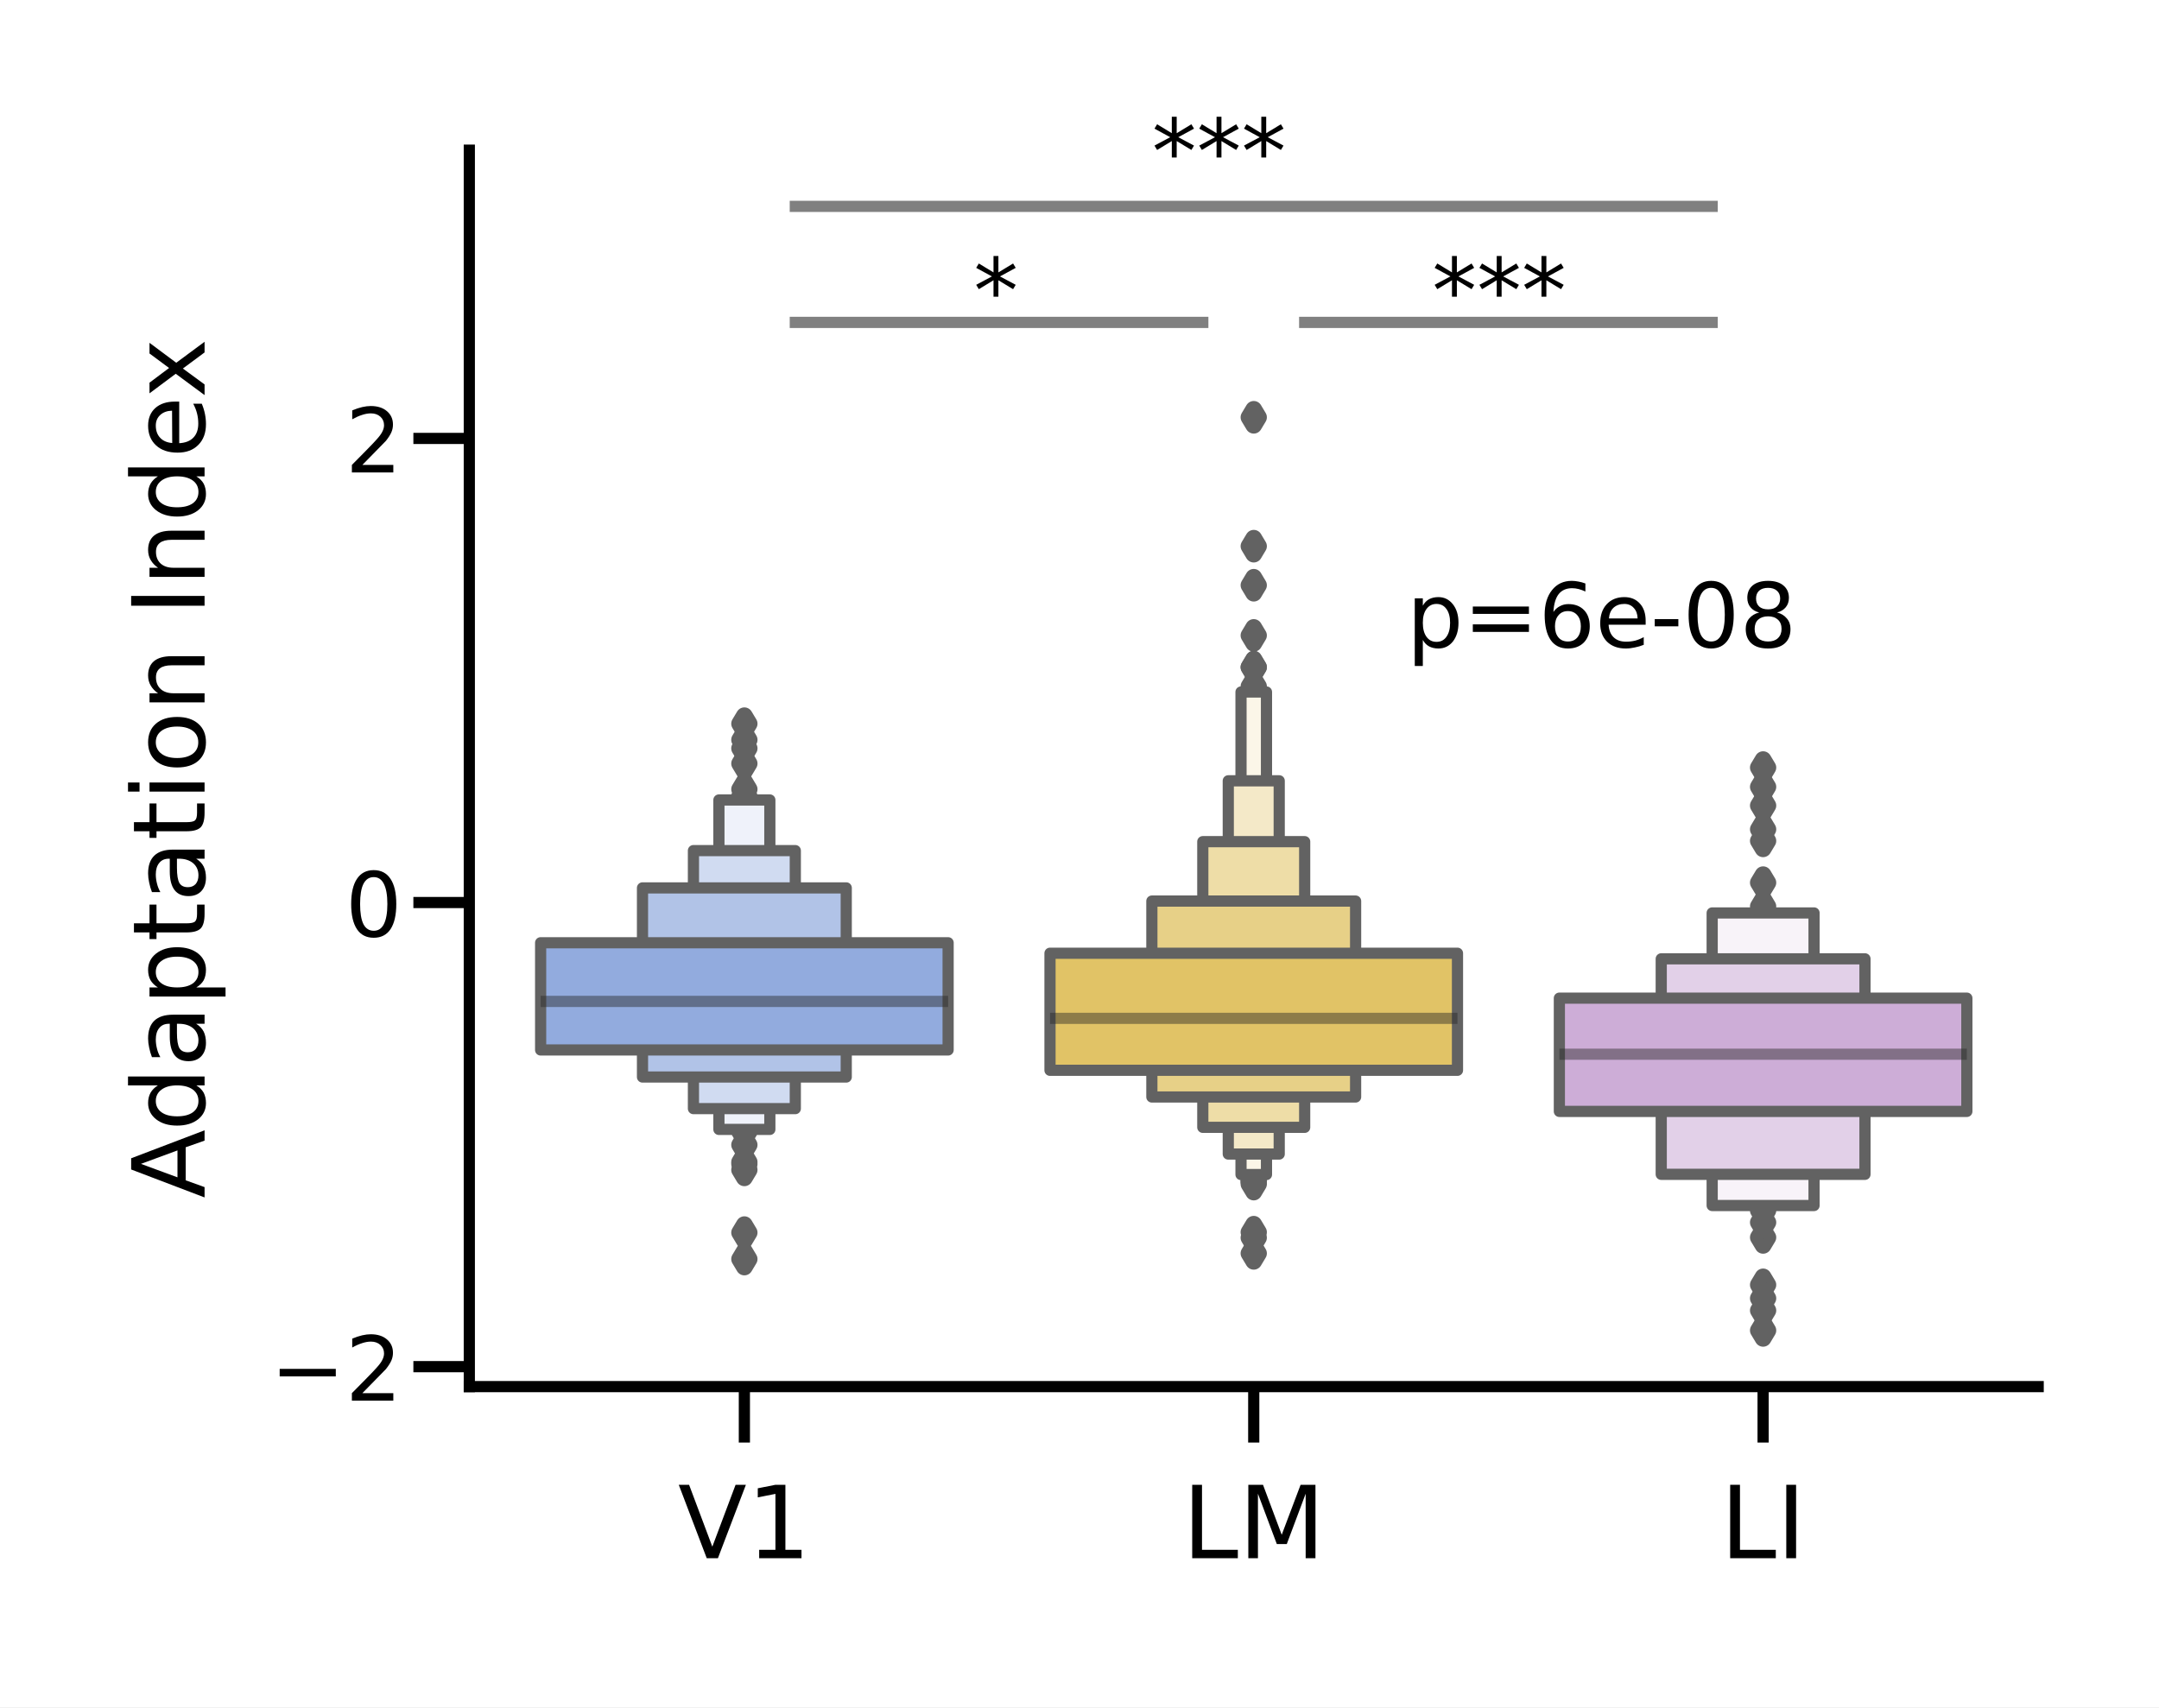
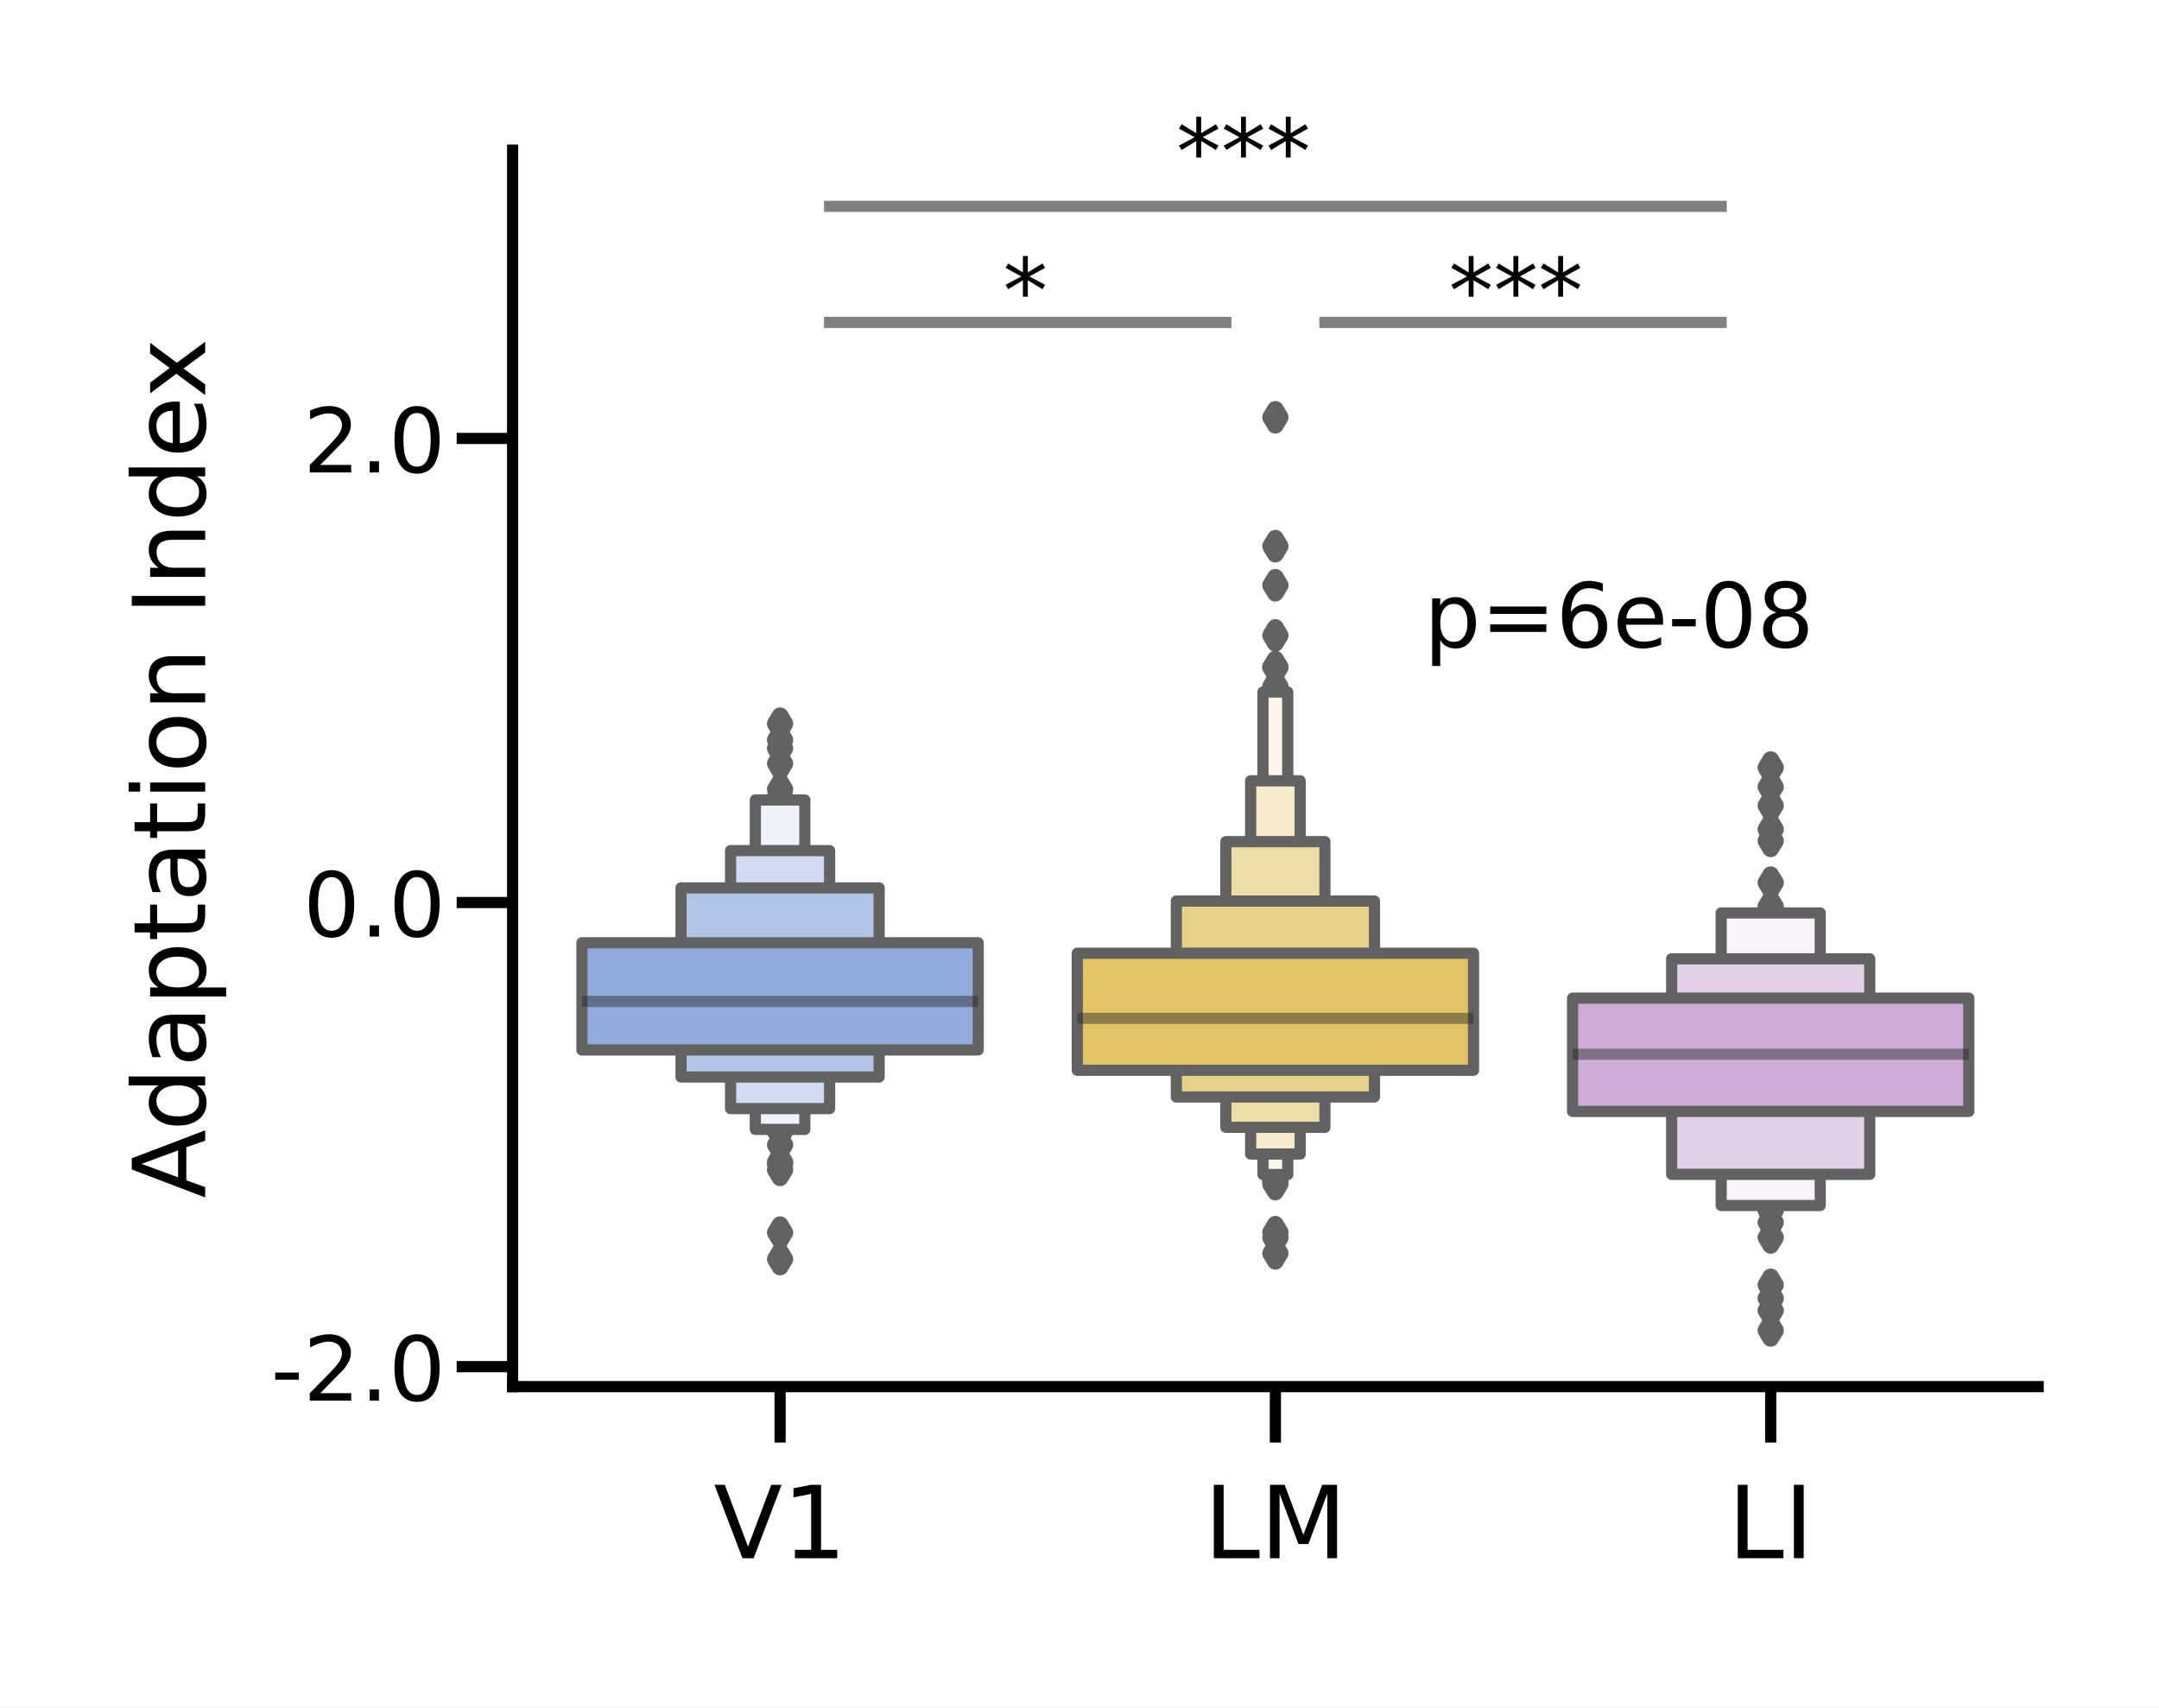
<svg xmlns="http://www.w3.org/2000/svg" xmlns:xlink="http://www.w3.org/1999/xlink" width="192.983pt" height="152.617pt" viewBox="0 0 192.983 152.617" version="1.1">
  <defs>
    <style type="text/css">*{stroke-linejoin: round; stroke-linecap: butt}</style>
  </defs>
  <g id="figure_1">
    <g id="patch_1">
      <path d="M 0 152.617  L 192.983 152.617  L 192.983 0  L 0 0  z " style="fill: #ffffff" />
    </g>
    <g id="axes_1">
      <g id="patch_2">
-         <path d="M 41.95 123.957  L 182.183 123.957  L 182.183 13.424  L 41.95 13.424  z " style="fill: #ffffff" />
+         <path d="M 45.82 123.957  L 182.183 123.957  L 182.183 13.424  L 45.82 13.424  z " style="fill: #ffffff" />
      </g>
      <g id="PathCollection_1">
        <defs>
-           <path id="md1a04d3af7" d="M 0 0.707  L 0.424 0  L 0 -0.707  L -0.424 0  z " style="stroke: #626262; stroke-width: 1.5" />
+           <path id="m7c6eb0b608" d="M 0 0.707  L 0.424 0  L 0 -0.707  L -0.424 0  z " style="stroke: #626262; stroke-width: 1.5" />
        </defs>
-         <g clip-path="url(#pb1e109910f)">
-           <use xlink:href="#md1a04d3af7" x="66.536" y="112.555" style="fill: #626262; stroke: #626262; stroke-width: 1.5" />
-           <use xlink:href="#md1a04d3af7" x="66.536" y="104.056" style="fill: #626262; stroke: #626262; stroke-width: 1.5" />
-           <use xlink:href="#md1a04d3af7" x="66.536" y="102.345" style="fill: #626262; stroke: #626262; stroke-width: 1.5" />
-           <use xlink:href="#md1a04d3af7" x="66.536" y="110.19" style="fill: #626262; stroke: #626262; stroke-width: 1.5" />
-           <use xlink:href="#md1a04d3af7" x="66.536" y="101.089" style="fill: #626262; stroke: #626262; stroke-width: 1.5" />
-           <use xlink:href="#md1a04d3af7" x="66.536" y="101.162" style="fill: #626262; stroke: #626262; stroke-width: 1.5" />
-           <use xlink:href="#md1a04d3af7" x="66.536" y="104.582" style="fill: #626262; stroke: #626262; stroke-width: 1.5" />
-           <use xlink:href="#md1a04d3af7" x="66.536" y="103.878" style="fill: #626262; stroke: #626262; stroke-width: 1.5" />
-           <use xlink:href="#md1a04d3af7" x="66.536" y="71.198" style="fill: #626262; stroke: #626262; stroke-width: 1.5" />
-           <use xlink:href="#md1a04d3af7" x="66.536" y="66.136" style="fill: #626262; stroke: #626262; stroke-width: 1.5" />
-           <use xlink:href="#md1a04d3af7" x="66.536" y="66.9" style="fill: #626262; stroke: #626262; stroke-width: 1.5" />
-           <use xlink:href="#md1a04d3af7" x="66.536" y="70.553" style="fill: #626262; stroke: #626262; stroke-width: 1.5" />
-           <use xlink:href="#md1a04d3af7" x="66.536" y="71.335" style="fill: #626262; stroke: #626262; stroke-width: 1.5" />
-           <use xlink:href="#md1a04d3af7" x="66.536" y="68.256" style="fill: #626262; stroke: #626262; stroke-width: 1.5" />
-           <use xlink:href="#md1a04d3af7" x="66.536" y="71.323" style="fill: #626262; stroke: #626262; stroke-width: 1.5" />
-           <use xlink:href="#md1a04d3af7" x="66.536" y="64.695" style="fill: #626262; stroke: #626262; stroke-width: 1.5" />
+         <g clip-path="url(#pfb0601397c)">
+           <use xlink:href="#m7c6eb0b608" x="69.728" y="112.555" style="fill: #626262; stroke: #626262; stroke-width: 1.5" />
+           <use xlink:href="#m7c6eb0b608" x="69.728" y="104.056" style="fill: #626262; stroke: #626262; stroke-width: 1.5" />
+           <use xlink:href="#m7c6eb0b608" x="69.728" y="102.345" style="fill: #626262; stroke: #626262; stroke-width: 1.5" />
+           <use xlink:href="#m7c6eb0b608" x="69.728" y="110.19" style="fill: #626262; stroke: #626262; stroke-width: 1.5" />
+           <use xlink:href="#m7c6eb0b608" x="69.728" y="101.089" style="fill: #626262; stroke: #626262; stroke-width: 1.5" />
+           <use xlink:href="#m7c6eb0b608" x="69.728" y="101.162" style="fill: #626262; stroke: #626262; stroke-width: 1.5" />
+           <use xlink:href="#m7c6eb0b608" x="69.728" y="104.582" style="fill: #626262; stroke: #626262; stroke-width: 1.5" />
+           <use xlink:href="#m7c6eb0b608" x="69.728" y="103.878" style="fill: #626262; stroke: #626262; stroke-width: 1.5" />
+           <use xlink:href="#m7c6eb0b608" x="69.728" y="71.198" style="fill: #626262; stroke: #626262; stroke-width: 1.5" />
+           <use xlink:href="#m7c6eb0b608" x="69.728" y="66.136" style="fill: #626262; stroke: #626262; stroke-width: 1.5" />
+           <use xlink:href="#m7c6eb0b608" x="69.728" y="66.9" style="fill: #626262; stroke: #626262; stroke-width: 1.5" />
+           <use xlink:href="#m7c6eb0b608" x="69.728" y="70.553" style="fill: #626262; stroke: #626262; stroke-width: 1.5" />
+           <use xlink:href="#m7c6eb0b608" x="69.728" y="71.335" style="fill: #626262; stroke: #626262; stroke-width: 1.5" />
+           <use xlink:href="#m7c6eb0b608" x="69.728" y="68.256" style="fill: #626262; stroke: #626262; stroke-width: 1.5" />
+           <use xlink:href="#m7c6eb0b608" x="69.728" y="71.323" style="fill: #626262; stroke: #626262; stroke-width: 1.5" />
+           <use xlink:href="#m7c6eb0b608" x="69.728" y="64.695" style="fill: #626262; stroke: #626262; stroke-width: 1.5" />
        </g>
      </g>
      <g id="PatchCollection_1">
-         <path d="M 64.26 100.965  L 68.813 100.965  L 68.813 71.514  L 64.26 71.514  z " clip-path="url(#pb1e109910f)" style="fill: #eff2fa; stroke: #626262" />
-         <path d="M 61.983 99.106  L 71.089 99.106  L 71.089 76.04  L 61.983 76.04  z " clip-path="url(#pb1e109910f)" style="fill: #d0dbf1; stroke: #626262" />
-         <path d="M 57.43 96.282  L 75.642 96.282  L 75.642 79.374  L 57.43 79.374  z " clip-path="url(#pb1e109910f)" style="fill: #b1c3e7; stroke: #626262" />
-         <path d="M 48.324 93.863  L 84.748 93.863  L 84.748 84.278  L 48.324 84.278  z " clip-path="url(#pb1e109910f)" style="fill: #92abde; stroke: #626262" />
+         <path d="M 67.514 100.965  L 71.941 100.965  L 71.941 71.514  L 67.514 71.514  z " clip-path="url(#pfb0601397c)" style="fill: #eff2fa; stroke: #626262" />
+         <path d="M 65.3 99.106  L 74.155 99.106  L 74.155 76.04  L 65.3 76.04  z " clip-path="url(#pfb0601397c)" style="fill: #d0dbf1; stroke: #626262" />
+         <path d="M 60.873 96.282  L 78.582 96.282  L 78.582 79.374  L 60.873 79.374  z " clip-path="url(#pfb0601397c)" style="fill: #b1c3e7; stroke: #626262" />
+         <path d="M 52.018 93.863  L 87.437 93.863  L 87.437 84.278  L 52.018 84.278  z " clip-path="url(#pfb0601397c)" style="fill: #92abde; stroke: #626262" />
      </g>
      <g id="PathCollection_2">
-         <g clip-path="url(#pb1e109910f)">
-           <use xlink:href="#md1a04d3af7" x="112.066" y="112.045" style="fill: #626262; stroke: #626262; stroke-width: 1.5" />
-           <use xlink:href="#md1a04d3af7" x="112.066" y="105.643" style="fill: #626262; stroke: #626262; stroke-width: 1.5" />
-           <use xlink:href="#md1a04d3af7" x="112.066" y="110.647" style="fill: #626262; stroke: #626262; stroke-width: 1.5" />
-           <use xlink:href="#md1a04d3af7" x="112.066" y="105.432" style="fill: #626262; stroke: #626262; stroke-width: 1.5" />
-           <use xlink:href="#md1a04d3af7" x="112.066" y="105.605" style="fill: #626262; stroke: #626262; stroke-width: 1.5" />
-           <use xlink:href="#md1a04d3af7" x="112.066" y="105.247" style="fill: #626262; stroke: #626262; stroke-width: 1.5" />
-           <use xlink:href="#md1a04d3af7" x="112.066" y="105.853" style="fill: #626262; stroke: #626262; stroke-width: 1.5" />
-           <use xlink:href="#md1a04d3af7" x="112.066" y="110.152" style="fill: #626262; stroke: #626262; stroke-width: 1.5" />
-           <use xlink:href="#md1a04d3af7" x="112.066" y="48.826" style="fill: #626262; stroke: #626262; stroke-width: 1.5" />
-           <use xlink:href="#md1a04d3af7" x="112.066" y="59.66" style="fill: #626262; stroke: #626262; stroke-width: 1.5" />
-           <use xlink:href="#md1a04d3af7" x="112.066" y="61.357" style="fill: #626262; stroke: #626262; stroke-width: 1.5" />
-           <use xlink:href="#md1a04d3af7" x="112.066" y="37.304" style="fill: #626262; stroke: #626262; stroke-width: 1.5" />
-           <use xlink:href="#md1a04d3af7" x="112.066" y="52.318" style="fill: #626262; stroke: #626262; stroke-width: 1.5" />
-           <use xlink:href="#md1a04d3af7" x="112.066" y="56.803" style="fill: #626262; stroke: #626262; stroke-width: 1.5" />
-           <use xlink:href="#md1a04d3af7" x="112.066" y="61.563" style="fill: #626262; stroke: #626262; stroke-width: 1.5" />
-           <use xlink:href="#md1a04d3af7" x="112.066" y="59.63" style="fill: #626262; stroke: #626262; stroke-width: 1.5" />
+         <g clip-path="url(#pfb0601397c)">
+           <use xlink:href="#m7c6eb0b608" x="114.001" y="112.045" style="fill: #626262; stroke: #626262; stroke-width: 1.5" />
+           <use xlink:href="#m7c6eb0b608" x="114.001" y="105.643" style="fill: #626262; stroke: #626262; stroke-width: 1.5" />
+           <use xlink:href="#m7c6eb0b608" x="114.001" y="110.647" style="fill: #626262; stroke: #626262; stroke-width: 1.5" />
+           <use xlink:href="#m7c6eb0b608" x="114.001" y="105.432" style="fill: #626262; stroke: #626262; stroke-width: 1.5" />
+           <use xlink:href="#m7c6eb0b608" x="114.001" y="105.605" style="fill: #626262; stroke: #626262; stroke-width: 1.5" />
+           <use xlink:href="#m7c6eb0b608" x="114.001" y="105.247" style="fill: #626262; stroke: #626262; stroke-width: 1.5" />
+           <use xlink:href="#m7c6eb0b608" x="114.001" y="105.853" style="fill: #626262; stroke: #626262; stroke-width: 1.5" />
+           <use xlink:href="#m7c6eb0b608" x="114.001" y="110.152" style="fill: #626262; stroke: #626262; stroke-width: 1.5" />
+           <use xlink:href="#m7c6eb0b608" x="114.001" y="48.826" style="fill: #626262; stroke: #626262; stroke-width: 1.5" />
+           <use xlink:href="#m7c6eb0b608" x="114.001" y="59.66" style="fill: #626262; stroke: #626262; stroke-width: 1.5" />
+           <use xlink:href="#m7c6eb0b608" x="114.001" y="61.357" style="fill: #626262; stroke: #626262; stroke-width: 1.5" />
+           <use xlink:href="#m7c6eb0b608" x="114.001" y="37.304" style="fill: #626262; stroke: #626262; stroke-width: 1.5" />
+           <use xlink:href="#m7c6eb0b608" x="114.001" y="52.318" style="fill: #626262; stroke: #626262; stroke-width: 1.5" />
+           <use xlink:href="#m7c6eb0b608" x="114.001" y="56.803" style="fill: #626262; stroke: #626262; stroke-width: 1.5" />
+           <use xlink:href="#m7c6eb0b608" x="114.001" y="61.563" style="fill: #626262; stroke: #626262; stroke-width: 1.5" />
+           <use xlink:href="#m7c6eb0b608" x="114.001" y="59.63" style="fill: #626262; stroke: #626262; stroke-width: 1.5" />
        </g>
      </g>
      <g id="PatchCollection_2">
-         <path d="M 110.928 105  L 113.205 105  L 113.205 61.861  L 110.928 61.861  z " clip-path="url(#pb1e109910f)" style="fill: #fbf6e8; stroke: #626262" />
-         <path d="M 109.79 103.167  L 114.343 103.167  L 114.343 69.8  L 109.79 69.8  z " clip-path="url(#pb1e109910f)" style="fill: #f4e9c8; stroke: #626262" />
-         <path d="M 107.513 100.779  L 116.619 100.779  L 116.619 75.24  L 107.513 75.24  z " clip-path="url(#pb1e109910f)" style="fill: #eedda7; stroke: #626262" />
-         <path d="M 102.96 98.066  L 121.172 98.066  L 121.172 80.551  L 102.96 80.551  z " clip-path="url(#pb1e109910f)" style="fill: #e7d087; stroke: #626262" />
-         <path d="M 93.854 95.68  L 130.278 95.68  L 130.278 85.215  L 93.854 85.215  z " clip-path="url(#pb1e109910f)" style="fill: #e1c366; stroke: #626262" />
+         <path d="M 112.894 105  L 115.108 105  L 115.108 61.861  L 112.894 61.861  z " clip-path="url(#pfb0601397c)" style="fill: #fbf6e8; stroke: #626262" />
+         <path d="M 111.788 103.167  L 116.215 103.167  L 116.215 69.8  L 111.788 69.8  z " clip-path="url(#pfb0601397c)" style="fill: #f4e9c8; stroke: #626262" />
+         <path d="M 109.574 100.779  L 118.429 100.779  L 118.429 75.24  L 109.574 75.24  z " clip-path="url(#pfb0601397c)" style="fill: #eedda7; stroke: #626262" />
+         <path d="M 105.147 98.066  L 122.856 98.066  L 122.856 80.551  L 105.147 80.551  z " clip-path="url(#pfb0601397c)" style="fill: #e7d087; stroke: #626262" />
+         <path d="M 96.292 95.68  L 131.711 95.68  L 131.711 85.215  L 96.292 85.215  z " clip-path="url(#pfb0601397c)" style="fill: #e1c366; stroke: #626262" />
      </g>
      <g id="PathCollection_3">
-         <g clip-path="url(#pb1e109910f)">
-           <use xlink:href="#md1a04d3af7" x="157.596" y="114.858" style="fill: #626262; stroke: #626262; stroke-width: 1.5" />
-           <use xlink:href="#md1a04d3af7" x="157.596" y="116.064" style="fill: #626262; stroke: #626262; stroke-width: 1.5" />
-           <use xlink:href="#md1a04d3af7" x="157.596" y="118.933" style="fill: #626262; stroke: #626262; stroke-width: 1.5" />
-           <use xlink:href="#md1a04d3af7" x="157.596" y="117.149" style="fill: #626262; stroke: #626262; stroke-width: 1.5" />
-           <use xlink:href="#md1a04d3af7" x="157.596" y="110.62" style="fill: #626262; stroke: #626262; stroke-width: 1.5" />
-           <use xlink:href="#md1a04d3af7" x="157.596" y="108.212" style="fill: #626262; stroke: #626262; stroke-width: 1.5" />
-           <use xlink:href="#md1a04d3af7" x="157.596" y="109.277" style="fill: #626262; stroke: #626262; stroke-width: 1.5" />
-           <use xlink:href="#md1a04d3af7" x="157.596" y="70.343" style="fill: #626262; stroke: #626262; stroke-width: 1.5" />
-           <use xlink:href="#md1a04d3af7" x="157.596" y="74.136" style="fill: #626262; stroke: #626262; stroke-width: 1.5" />
-           <use xlink:href="#md1a04d3af7" x="157.596" y="81.028" style="fill: #626262; stroke: #626262; stroke-width: 1.5" />
-           <use xlink:href="#md1a04d3af7" x="157.596" y="78.905" style="fill: #626262; stroke: #626262; stroke-width: 1.5" />
-           <use xlink:href="#md1a04d3af7" x="157.596" y="72.014" style="fill: #626262; stroke: #626262; stroke-width: 1.5" />
-           <use xlink:href="#md1a04d3af7" x="157.596" y="68.617" style="fill: #626262; stroke: #626262; stroke-width: 1.5" />
-           <use xlink:href="#md1a04d3af7" x="157.596" y="75.17" style="fill: #626262; stroke: #626262; stroke-width: 1.5" />
+         <g clip-path="url(#pfb0601397c)">
+           <use xlink:href="#m7c6eb0b608" x="158.275" y="114.858" style="fill: #626262; stroke: #626262; stroke-width: 1.5" />
+           <use xlink:href="#m7c6eb0b608" x="158.275" y="116.064" style="fill: #626262; stroke: #626262; stroke-width: 1.5" />
+           <use xlink:href="#m7c6eb0b608" x="158.275" y="118.933" style="fill: #626262; stroke: #626262; stroke-width: 1.5" />
+           <use xlink:href="#m7c6eb0b608" x="158.275" y="117.149" style="fill: #626262; stroke: #626262; stroke-width: 1.5" />
+           <use xlink:href="#m7c6eb0b608" x="158.275" y="110.62" style="fill: #626262; stroke: #626262; stroke-width: 1.5" />
+           <use xlink:href="#m7c6eb0b608" x="158.275" y="108.212" style="fill: #626262; stroke: #626262; stroke-width: 1.5" />
+           <use xlink:href="#m7c6eb0b608" x="158.275" y="109.277" style="fill: #626262; stroke: #626262; stroke-width: 1.5" />
+           <use xlink:href="#m7c6eb0b608" x="158.275" y="70.343" style="fill: #626262; stroke: #626262; stroke-width: 1.5" />
+           <use xlink:href="#m7c6eb0b608" x="158.275" y="74.136" style="fill: #626262; stroke: #626262; stroke-width: 1.5" />
+           <use xlink:href="#m7c6eb0b608" x="158.275" y="81.028" style="fill: #626262; stroke: #626262; stroke-width: 1.5" />
+           <use xlink:href="#m7c6eb0b608" x="158.275" y="78.905" style="fill: #626262; stroke: #626262; stroke-width: 1.5" />
+           <use xlink:href="#m7c6eb0b608" x="158.275" y="72.014" style="fill: #626262; stroke: #626262; stroke-width: 1.5" />
+           <use xlink:href="#m7c6eb0b608" x="158.275" y="68.617" style="fill: #626262; stroke: #626262; stroke-width: 1.5" />
+           <use xlink:href="#m7c6eb0b608" x="158.275" y="75.17" style="fill: #626262; stroke: #626262; stroke-width: 1.5" />
        </g>
      </g>
      <g id="PatchCollection_3">
-         <path d="M 153.043 107.769  L 162.149 107.769  L 162.149 81.613  L 153.043 81.613  z " clip-path="url(#pb1e109910f)" style="fill: #f8f3f9; stroke: #626262" />
-         <path d="M 148.49 104.98  L 166.702 104.98  L 166.702 85.716  L 148.49 85.716  z " clip-path="url(#pb1e109910f)" style="fill: #e2d0e8; stroke: #626262" />
-         <path d="M 139.384 99.355  L 175.808 99.355  L 175.808 89.23  L 139.384 89.23  z " clip-path="url(#pb1e109910f)" style="fill: #cdadd7; stroke: #626262" />
+         <path d="M 153.848 107.769  L 162.702 107.769  L 162.702 81.613  L 153.848 81.613  z " clip-path="url(#pfb0601397c)" style="fill: #f8f3f9; stroke: #626262" />
+         <path d="M 149.42 104.98  L 167.13 104.98  L 167.13 85.716  L 149.42 85.716  z " clip-path="url(#pfb0601397c)" style="fill: #e2d0e8; stroke: #626262" />
+         <path d="M 140.565 99.355  L 175.984 99.355  L 175.984 89.23  L 140.565 89.23  z " clip-path="url(#pfb0601397c)" style="fill: #cdadd7; stroke: #626262" />
      </g>
      <g id="matplotlib.axis_1">
        <g id="xtick_1">
          <g id="line2d_1">
            <defs>
-               <path id="mee7de62f4c" d="M 0 0  L 0 5  " style="stroke: #000000" />
+               <path id="m23df2ff78f" d="M 0 0  L 0 5  " style="stroke: #000000" />
            </defs>
            <g>
-               <use xlink:href="#mee7de62f4c" x="66.536" y="123.957" style="stroke: #000000" />
+               <use xlink:href="#m23df2ff78f" x="69.728" y="123.957" style="stroke: #000000" />
            </g>
          </g>
          <g id="text_1">
-             <text style="font: 9px 'DejaVu Sans', 'Bitstream Vera Sans', 'Computer Modern Sans Serif', 'Lucida Grande', 'Verdana', 'Geneva', 'Lucid', 'Arial', 'Helvetica', 'Avant Garde', sans-serif; text-anchor: middle" x="66.536" y="139.296" transform="rotate(-0 66.53625 139.2959)">V1</text>
+             <text style="font: 9px 'DejaVu Sans', 'Bitstream Vera Sans', 'Computer Modern Sans Serif', 'Lucida Grande', 'Verdana', 'Geneva', 'Lucid', 'Arial', 'Helvetica', 'Avant Garde', sans-serif; text-anchor: middle" x="69.728" y="139.296" transform="rotate(-0 69.72774 139.2959)">V1</text>
          </g>
        </g>
        <g id="xtick_2">
          <g id="line2d_2">
            <g>
-               <use xlink:href="#mee7de62f4c" x="112.066" y="123.957" style="stroke: #000000" />
+               <use xlink:href="#m23df2ff78f" x="114.001" y="123.957" style="stroke: #000000" />
            </g>
          </g>
          <g id="text_2">
-             <text style="font: 9px 'DejaVu Sans', 'Bitstream Vera Sans', 'Computer Modern Sans Serif', 'Lucida Grande', 'Verdana', 'Geneva', 'Lucid', 'Arial', 'Helvetica', 'Avant Garde', sans-serif; text-anchor: middle" x="112.066" y="139.296" transform="rotate(-0 112.0663 139.2959)">LM</text>
+             <text style="font: 9px 'DejaVu Sans', 'Bitstream Vera Sans', 'Computer Modern Sans Serif', 'Lucida Grande', 'Verdana', 'Geneva', 'Lucid', 'Arial', 'Helvetica', 'Avant Garde', sans-serif; text-anchor: middle" x="114.001" y="139.296" transform="rotate(-0 114.0013 139.2959)">LM</text>
          </g>
        </g>
        <g id="xtick_3">
          <g id="line2d_3">
            <g>
-               <use xlink:href="#mee7de62f4c" x="157.596" y="123.957" style="stroke: #000000" />
+               <use xlink:href="#m23df2ff78f" x="158.275" y="123.957" style="stroke: #000000" />
            </g>
          </g>
          <g id="text_3">
-             <text style="font: 9px 'DejaVu Sans', 'Bitstream Vera Sans', 'Computer Modern Sans Serif', 'Lucida Grande', 'Verdana', 'Geneva', 'Lucid', 'Arial', 'Helvetica', 'Avant Garde', sans-serif; text-anchor: middle" x="157.596" y="139.296" transform="rotate(-0 157.5964 139.2959)">LI</text>
+             <text style="font: 9px 'DejaVu Sans', 'Bitstream Vera Sans', 'Computer Modern Sans Serif', 'Lucida Grande', 'Verdana', 'Geneva', 'Lucid', 'Arial', 'Helvetica', 'Avant Garde', sans-serif; text-anchor: middle" x="158.275" y="139.296" transform="rotate(-0 158.2749 139.2959)">LI</text>
          </g>
        </g>
      </g>
      <g id="matplotlib.axis_2">
        <g id="ytick_1">
          <g id="line2d_4">
            <defs>
-               <path id="m5176e5d775" d="M 0 0  L -5 0  " style="stroke: #000000" />
+               <path id="m50ac812e13" d="M 0 0  L -5 0  " style="stroke: #000000" />
            </defs>
            <g>
-               <use xlink:href="#m5176e5d775" x="41.95" y="122.174" style="stroke: #000000" />
+               <use xlink:href="#m50ac812e13" x="45.82" y="122.174" style="stroke: #000000" />
            </g>
          </g>
          <g id="text_4">
-             <text style="font: 8px 'DejaVu Sans', 'Bitstream Vera Sans', 'Computer Modern Sans Serif', 'Lucida Grande', 'Verdana', 'Geneva', 'Lucid', 'Arial', 'Helvetica', 'Avant Garde', sans-serif; text-anchor: end" x="35.95" y="125.213" transform="rotate(-0 35.95 125.2131)">−2</text>
+             <text style="font: 8px 'DejaVu Sans', 'Bitstream Vera Sans', 'Computer Modern Sans Serif', 'Lucida Grande', 'Verdana', 'Geneva', 'Lucid', 'Arial', 'Helvetica', 'Avant Garde', sans-serif; text-anchor: end" x="39.82" y="125.213" transform="rotate(-0 39.82 125.2131)">-2.0</text>
          </g>
        </g>
        <g id="ytick_2">
          <g id="line2d_5">
            <g>
-               <use xlink:href="#m5176e5d775" x="41.95" y="80.683" style="stroke: #000000" />
+               <use xlink:href="#m50ac812e13" x="45.82" y="80.683" style="stroke: #000000" />
            </g>
          </g>
          <g id="text_5">
-             <text style="font: 8px 'DejaVu Sans', 'Bitstream Vera Sans', 'Computer Modern Sans Serif', 'Lucida Grande', 'Verdana', 'Geneva', 'Lucid', 'Arial', 'Helvetica', 'Avant Garde', sans-serif; text-anchor: end" x="35.95" y="83.723" transform="rotate(-0 35.95 83.72287)">0</text>
+             <text style="font: 8px 'DejaVu Sans', 'Bitstream Vera Sans', 'Computer Modern Sans Serif', 'Lucida Grande', 'Verdana', 'Geneva', 'Lucid', 'Arial', 'Helvetica', 'Avant Garde', sans-serif; text-anchor: end" x="39.82" y="83.723" transform="rotate(-0 39.82 83.72287)">0.0</text>
          </g>
        </g>
        <g id="ytick_3">
          <g id="line2d_6">
            <g>
-               <use xlink:href="#m5176e5d775" x="41.95" y="39.193" style="stroke: #000000" />
+               <use xlink:href="#m50ac812e13" x="45.82" y="39.193" style="stroke: #000000" />
            </g>
          </g>
          <g id="text_6">
-             <text style="font: 8px 'DejaVu Sans', 'Bitstream Vera Sans', 'Computer Modern Sans Serif', 'Lucida Grande', 'Verdana', 'Geneva', 'Lucid', 'Arial', 'Helvetica', 'Avant Garde', sans-serif; text-anchor: end" x="35.95" y="42.233" transform="rotate(-0 35.95 42.23266)">2</text>
+             <text style="font: 8px 'DejaVu Sans', 'Bitstream Vera Sans', 'Computer Modern Sans Serif', 'Lucida Grande', 'Verdana', 'Geneva', 'Lucid', 'Arial', 'Helvetica', 'Avant Garde', sans-serif; text-anchor: end" x="39.82" y="42.233" transform="rotate(-0 39.82 42.23266)">2.0</text>
          </g>
        </g>
        <g id="text_7">
-           <text style="font: 9px 'DejaVu Sans', 'Bitstream Vera Sans', 'Computer Modern Sans Serif', 'Lucida Grande', 'Verdana', 'Geneva', 'Lucid', 'Arial', 'Helvetica', 'Avant Garde', sans-serif; text-anchor: middle" x="18.285" y="68.691" transform="rotate(-90 18.28453 68.69063)">Adaptation Index</text>
+           <text style="font: 9px 'DejaVu Sans', 'Bitstream Vera Sans', 'Computer Modern Sans Serif', 'Lucida Grande', 'Verdana', 'Geneva', 'Lucid', 'Arial', 'Helvetica', 'Avant Garde', sans-serif; text-anchor: middle" x="18.34" y="68.691" transform="rotate(-90 18.33953 68.69063)">Adaptation Index</text>
        </g>
      </g>
      <g id="line2d_7">
-         <path d="M 48.324 89.521  L 84.748 89.521  " clip-path="url(#pb1e109910f)" style="fill: none; stroke: #262626; stroke-opacity: 0.45" />
+         <path d="M 52.018 89.521  L 87.437 89.521  " clip-path="url(#pfb0601397c)" style="fill: none; stroke: #262626; stroke-opacity: 0.45" />
      </g>
      <g id="line2d_8">
-         <path d="M 93.854 91.038  L 130.278 91.038  " clip-path="url(#pb1e109910f)" style="fill: none; stroke: #262626; stroke-opacity: 0.45" />
+         <path d="M 96.292 91.038  L 131.711 91.038  " clip-path="url(#pfb0601397c)" style="fill: none; stroke: #262626; stroke-opacity: 0.45" />
      </g>
      <g id="line2d_9">
-         <path d="M 139.384 94.243  L 175.808 94.243  " clip-path="url(#pb1e109910f)" style="fill: none; stroke: #262626; stroke-opacity: 0.45" />
+         <path d="M 140.565 94.243  L 175.984 94.243  " clip-path="url(#pfb0601397c)" style="fill: none; stroke: #262626; stroke-opacity: 0.45" />
      </g>
      <g id="line2d_10">
-         <path d="M 71.089 28.821  L 107.513 28.821  " clip-path="url(#pb1e109910f)" style="fill: none; stroke: #808080; stroke-linecap: square" />
+         <path d="M 74.155 28.821  L 109.574 28.821  " clip-path="url(#pfb0601397c)" style="fill: none; stroke: #808080; stroke-linecap: square" />
      </g>
      <g id="line2d_11">
-         <path d="M 116.619 28.821  L 153.043 28.821  " clip-path="url(#pb1e109910f)" style="fill: none; stroke: #808080; stroke-linecap: square" />
+         <path d="M 118.429 28.821  L 153.848 28.821  " clip-path="url(#pfb0601397c)" style="fill: none; stroke: #808080; stroke-linecap: square" />
      </g>
      <g id="line2d_12">
-         <path d="M 71.089 18.448  L 153.043 18.448  " clip-path="url(#pb1e109910f)" style="fill: none; stroke: #808080; stroke-linecap: square" />
+         <path d="M 74.155 18.448  L 153.848 18.448  " clip-path="url(#pfb0601397c)" style="fill: none; stroke: #808080; stroke-linecap: square" />
      </g>
      <g id="patch_3">
-         <path d="M 41.95 123.957  L 41.95 13.424  " style="fill: none; stroke: #000000; stroke-linejoin: miter; stroke-linecap: square" />
+         <path d="M 45.82 123.957  L 45.82 13.424  " style="fill: none; stroke: #000000; stroke-linejoin: miter; stroke-linecap: square" />
      </g>
      <g id="patch_4">
-         <path d="M 41.95 123.957  L 182.183 123.957  " style="fill: none; stroke: #000000; stroke-linejoin: miter; stroke-linecap: square" />
+         <path d="M 45.82 123.957  L 182.183 123.957  " style="fill: none; stroke: #000000; stroke-linejoin: miter; stroke-linecap: square" />
      </g>
      <g id="text_8">
-         <text style="font: 8px 'DejaVu Sans', 'Bitstream Vera Sans', 'Computer Modern Sans Serif', 'Lucida Grande', 'Verdana', 'Geneva', 'Lucid', 'Arial', 'Helvetica', 'Avant Garde', sans-serif; text-anchor: start" x="125.725" y="57.864" transform="rotate(-0 125.7254 57.86388)">p=6e-08</text>
+         <text style="font: 8px 'DejaVu Sans', 'Bitstream Vera Sans', 'Computer Modern Sans Serif', 'Lucida Grande', 'Verdana', 'Geneva', 'Lucid', 'Arial', 'Helvetica', 'Avant Garde', sans-serif; text-anchor: start" x="127.283" y="57.864" transform="rotate(-0 127.2834 57.86388)">p=6e-08</text>
      </g>
      <g id="text_9">
-         <text style="font: 8px 'DejaVu Sans', 'Bitstream Vera Sans', 'Computer Modern Sans Serif', 'Lucida Grande', 'Verdana', 'Geneva', 'Lucid', 'Arial', 'Helvetica', 'Avant Garde', sans-serif; text-anchor: start" x="87.025" y="28.821" transform="rotate(-0 87.02479 28.82074)">*</text>
+         <text style="font: 8px 'DejaVu Sans', 'Bitstream Vera Sans', 'Computer Modern Sans Serif', 'Lucida Grande', 'Verdana', 'Geneva', 'Lucid', 'Arial', 'Helvetica', 'Avant Garde', sans-serif; text-anchor: start" x="89.651" y="28.821" transform="rotate(-0 89.65086 28.82074)">*</text>
      </g>
      <g id="text_10">
-         <text style="font: 8px 'DejaVu Sans', 'Bitstream Vera Sans', 'Computer Modern Sans Serif', 'Lucida Grande', 'Verdana', 'Geneva', 'Lucid', 'Arial', 'Helvetica', 'Avant Garde', sans-serif; text-anchor: start" x="128.002" y="28.821" transform="rotate(-0 128.0019 28.82074)">***</text>
+         <text style="font: 8px 'DejaVu Sans', 'Bitstream Vera Sans', 'Computer Modern Sans Serif', 'Lucida Grande', 'Verdana', 'Geneva', 'Lucid', 'Arial', 'Helvetica', 'Avant Garde', sans-serif; text-anchor: start" x="129.497" y="28.821" transform="rotate(-0 129.4971 28.82074)">***</text>
      </g>
      <g id="text_11">
-         <text style="font: 8px 'DejaVu Sans', 'Bitstream Vera Sans', 'Computer Modern Sans Serif', 'Lucida Grande', 'Verdana', 'Geneva', 'Lucid', 'Arial', 'Helvetica', 'Avant Garde', sans-serif; text-anchor: start" x="102.96" y="16.374" transform="rotate(-0 102.9603 16.37368)">***</text>
+         <text style="font: 8px 'DejaVu Sans', 'Bitstream Vera Sans', 'Computer Modern Sans Serif', 'Lucida Grande', 'Verdana', 'Geneva', 'Lucid', 'Arial', 'Helvetica', 'Avant Garde', sans-serif; text-anchor: start" x="105.147" y="16.374" transform="rotate(-0 105.1466 16.37368)">***</text>
      </g>
    </g>
  </g>
  <defs>
-     <clipPath id="pb1e109910f">
-       <rect x="41.95" y="13.424" width="140.233" height="110.533" />
+     <clipPath id="pfb0601397c">
+       <rect x="45.82" y="13.424" width="136.363" height="110.533" />
    </clipPath>
  </defs>
</svg>
